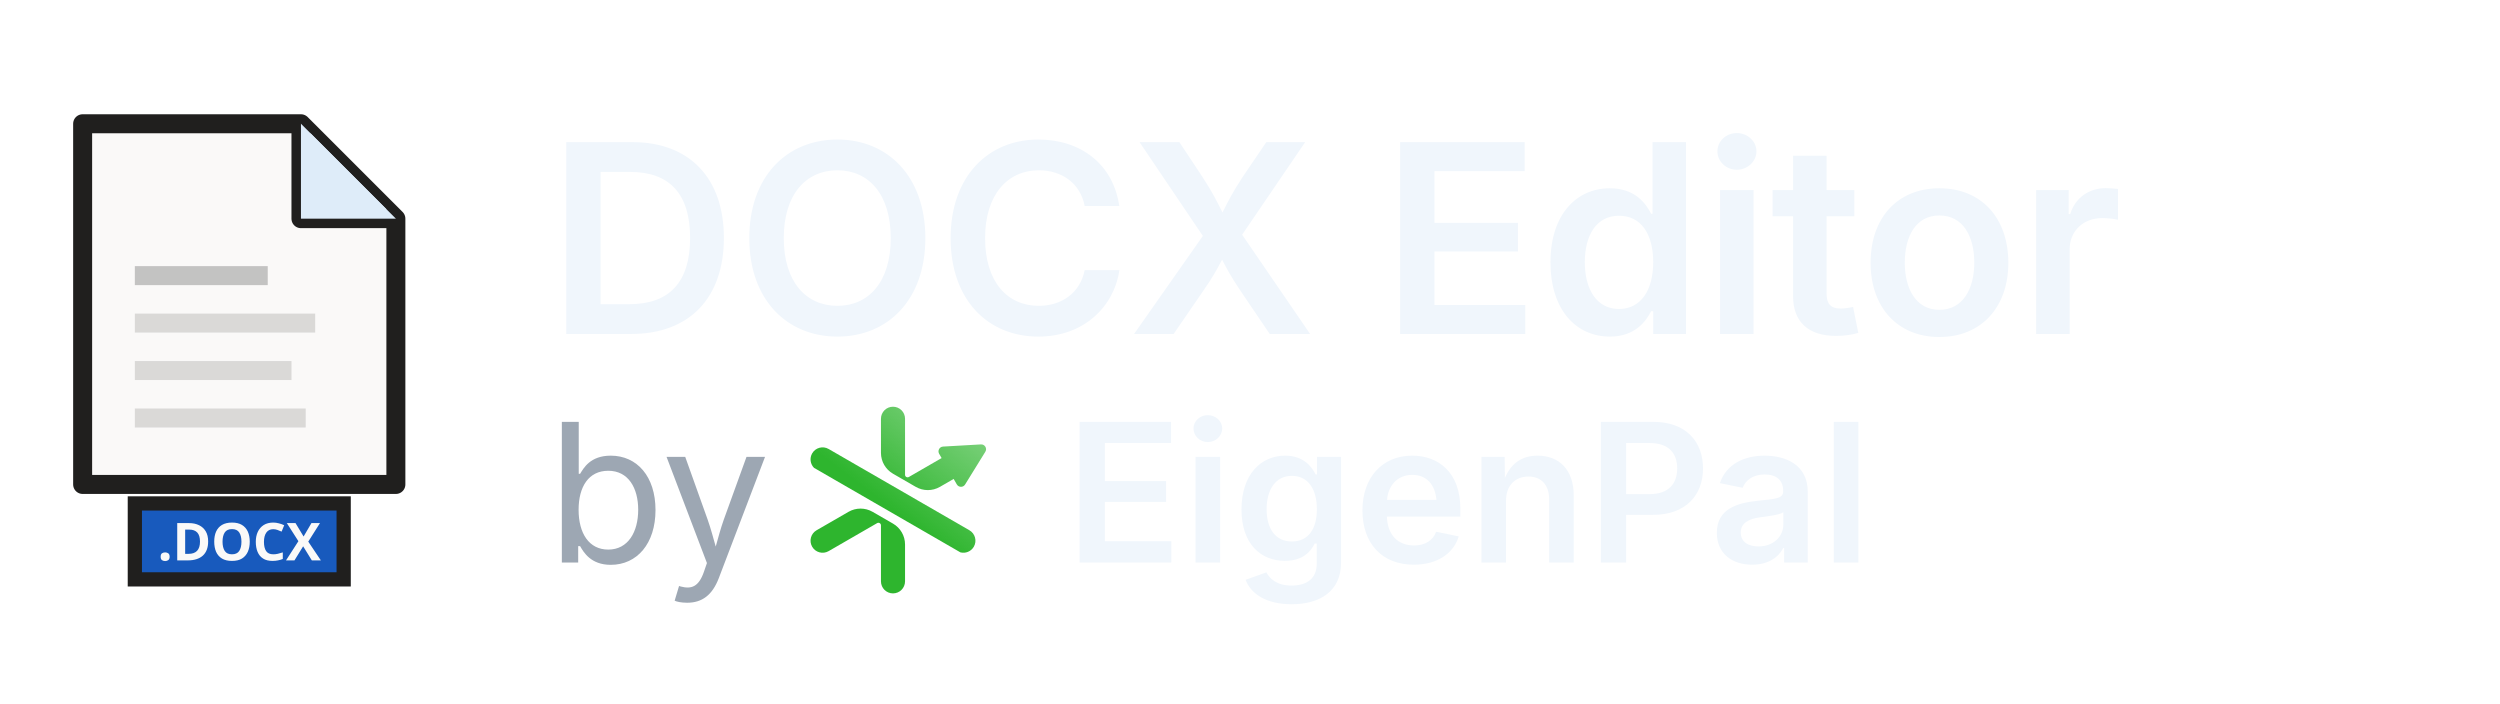
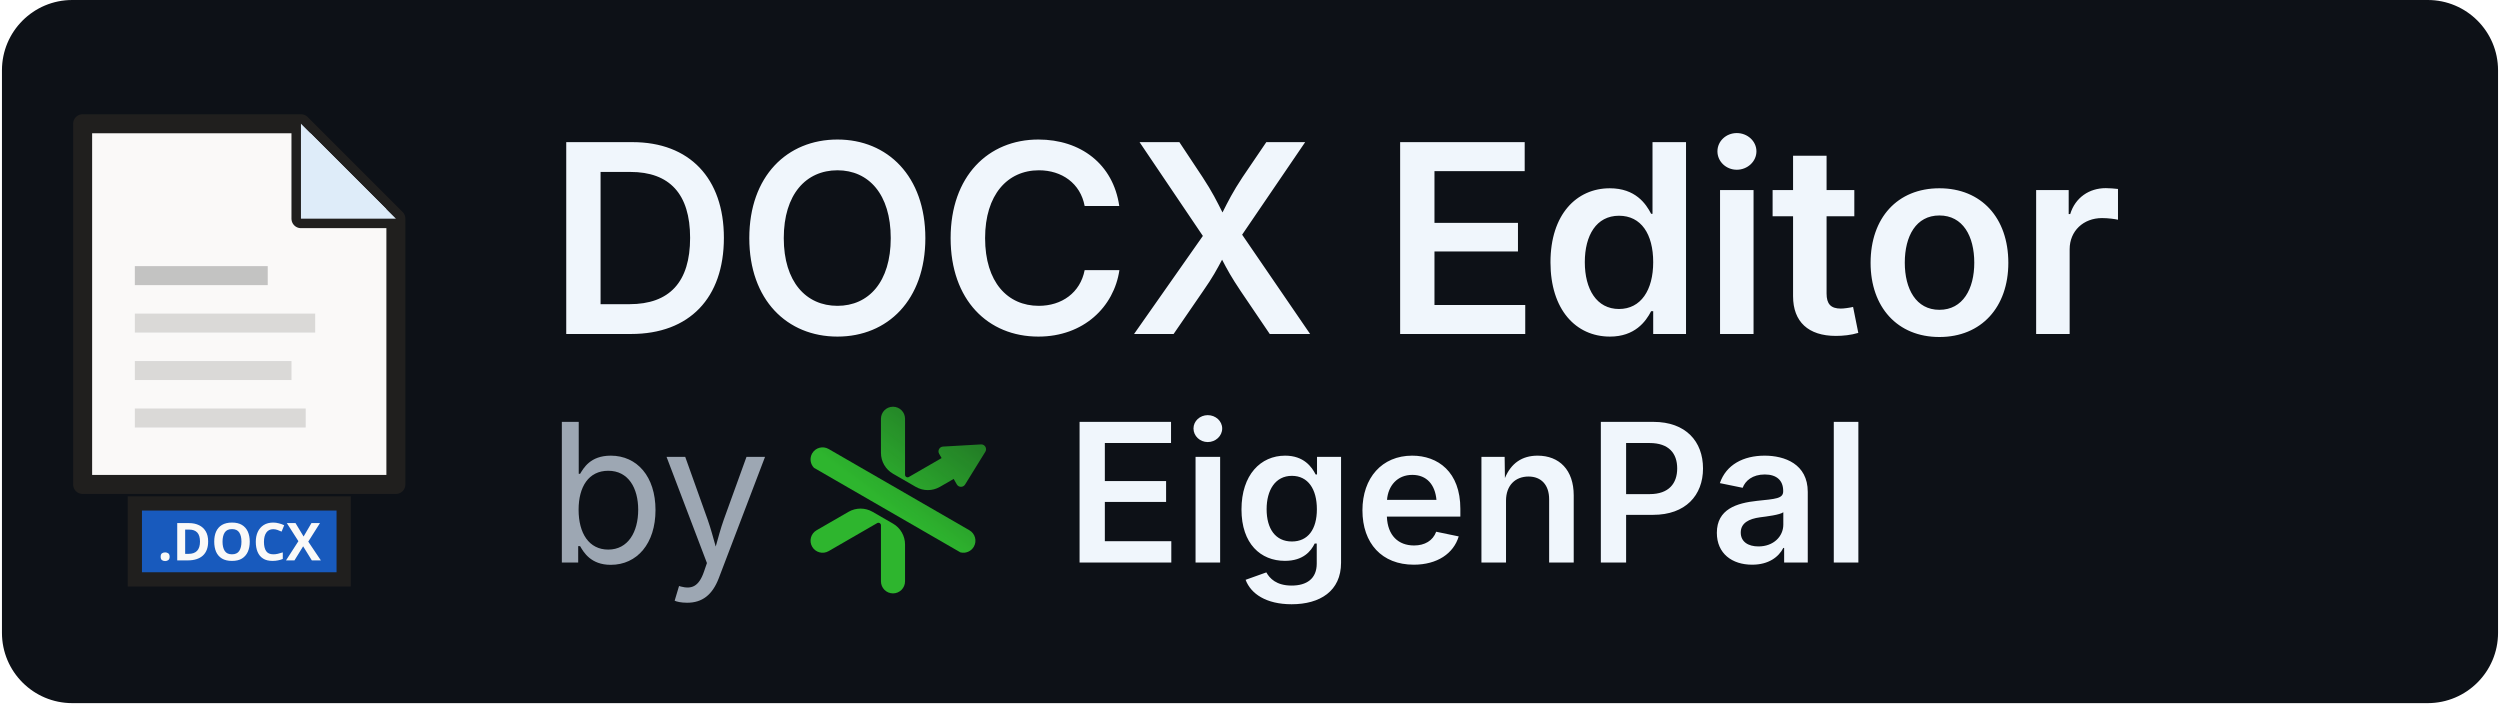
<svg xmlns="http://www.w3.org/2000/svg" width="320" height="90" viewBox="0 0 284 80" fill="none" role="img" aria-labelledby="title">
+   <rect width="284" height="80" rx="8" fill="#0d1117" />
  <svg x="8" y="13" width="38" height="54" viewBox="0 0 70 100">
    <path d="M2 2H48L68 22V78H2V2Z" fill="#FAF9F8" stroke="#201F1E" stroke-width="4" stroke-linejoin="round" />
    <path d="M48 2V22H68" fill="#DEECF9" stroke="#201F1E" stroke-width="4" stroke-linejoin="round" />
    <path d="M48 2V22H68L48 2Z" fill="#DEECF9" />
    <rect x="13" y="32" width="28" height="4" fill="#201F1E" opacity="0.25" />
    <rect x="13" y="42" width="38" height="4" fill="#201F1E" opacity="0.15" />
    <rect x="13" y="52" width="33" height="4" fill="#201F1E" opacity="0.15" />
    <rect x="13" y="62" width="36" height="4" fill="#201F1E" opacity="0.15" />
    <rect x="13" y="82" width="44" height="16" fill="#185ABD" stroke="#201F1E" stroke-width="3" />
    <text x="35" y="94" text-anchor="middle" fill="#FAF9F8" font-size="11" font-weight="900" font-family="system-ui, sans-serif">
        .DOCX
      </text>
  </svg>
  <g font-family="-apple-system, BlinkMacSystemFont, 'Segoe UI', sans-serif">
    <text x="62" y="38" fill="#f0f6fc" font-size="30" font-weight="600" letter-spacing="-0.15">DOCX Editor</text>
    <text x="62" y="64" fill="#9da7b3" font-size="22">by</text>
    <text x="121" y="64" fill="#f0f6fc" font-size="22" font-weight="600">EigenPal</text>
  </g>
  <svg x="92" y="46" width="20" height="22" viewBox="0 0 69 74">
    <path d="M32.364 45.883C35.29 47.571 37.093 50.693 37.093 54.072V68.549C37.093 71.16 34.976 73.276 32.365 73.277C29.754 73.277 27.638 71.16 27.638 68.549V46.558C27.638 45.788 26.804 45.307 26.138 45.692L7.091 56.689C4.83 57.993 1.94 57.218 0.634 54.957C-0.671 52.697 0.103 49.804 2.363 48.499L14.896 41.26C17.821 39.57 21.425 39.569 24.351 41.258L32.364 45.883Z" fill="url(#green)" />
    <path d="M0.634 18.319C1.94 16.058 4.83 15.283 7.091 16.588L27.638 28.448V28.444L41.82 36.634L41.818 36.636L62.362 48.499C64.623 49.804 65.399 52.696 64.094 54.957C63.006 56.841 60.819 57.688 58.812 57.166L1.359 23.995C-0.095 22.518 -0.452 20.202 0.634 18.319Z" fill="url(#green)" />
    <path d="M32.365 0C34.976 0.001 37.093 2.117 37.093 4.728V26.714C37.093 27.484 37.926 27.965 38.593 27.58L51.448 20.157L50.479 18.478C49.775 17.259 50.602 15.727 52.007 15.646L66.896 14.794C68.423 14.707 69.417 16.374 68.613 17.675L60.661 30.542C59.909 31.759 58.131 31.732 57.415 30.493L56.176 28.347L50.769 31.466C47.844 33.154 44.241 33.154 41.316 31.465L32.365 26.298C29.44 24.609 27.638 21.487 27.638 18.109V4.728C27.638 2.117 29.754 0 32.365 0Z" fill="url(#green)" />
  </svg>
  <defs>
    <linearGradient id="green" x1="47.848" y1="52" x2="83.348" y2="5" gradientUnits="userSpaceOnUse">
      <stop stop-color="#2EB52E" />
      <stop offset="1" stop-color="#2EB52E" stop-opacity="0.51" />
    </linearGradient>
  </defs>
</svg>
